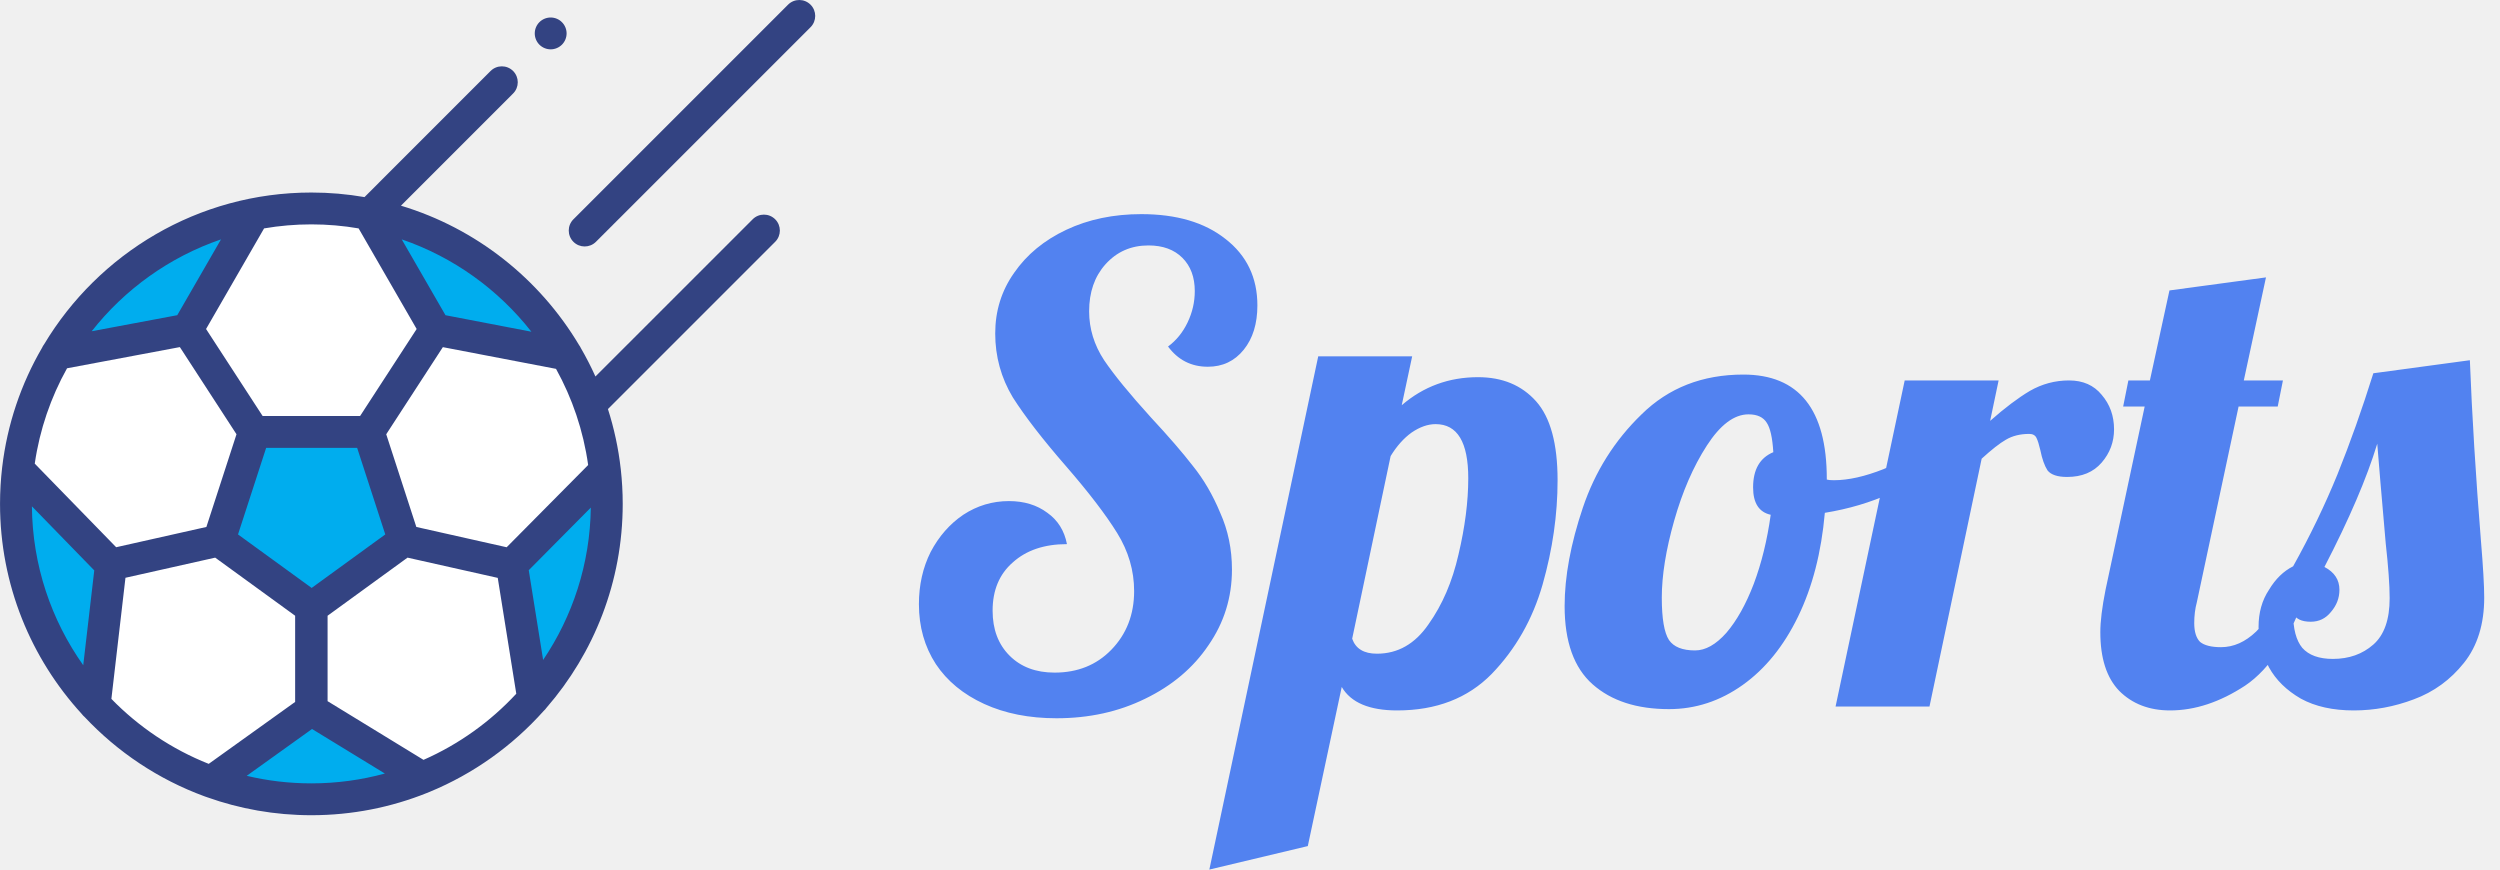
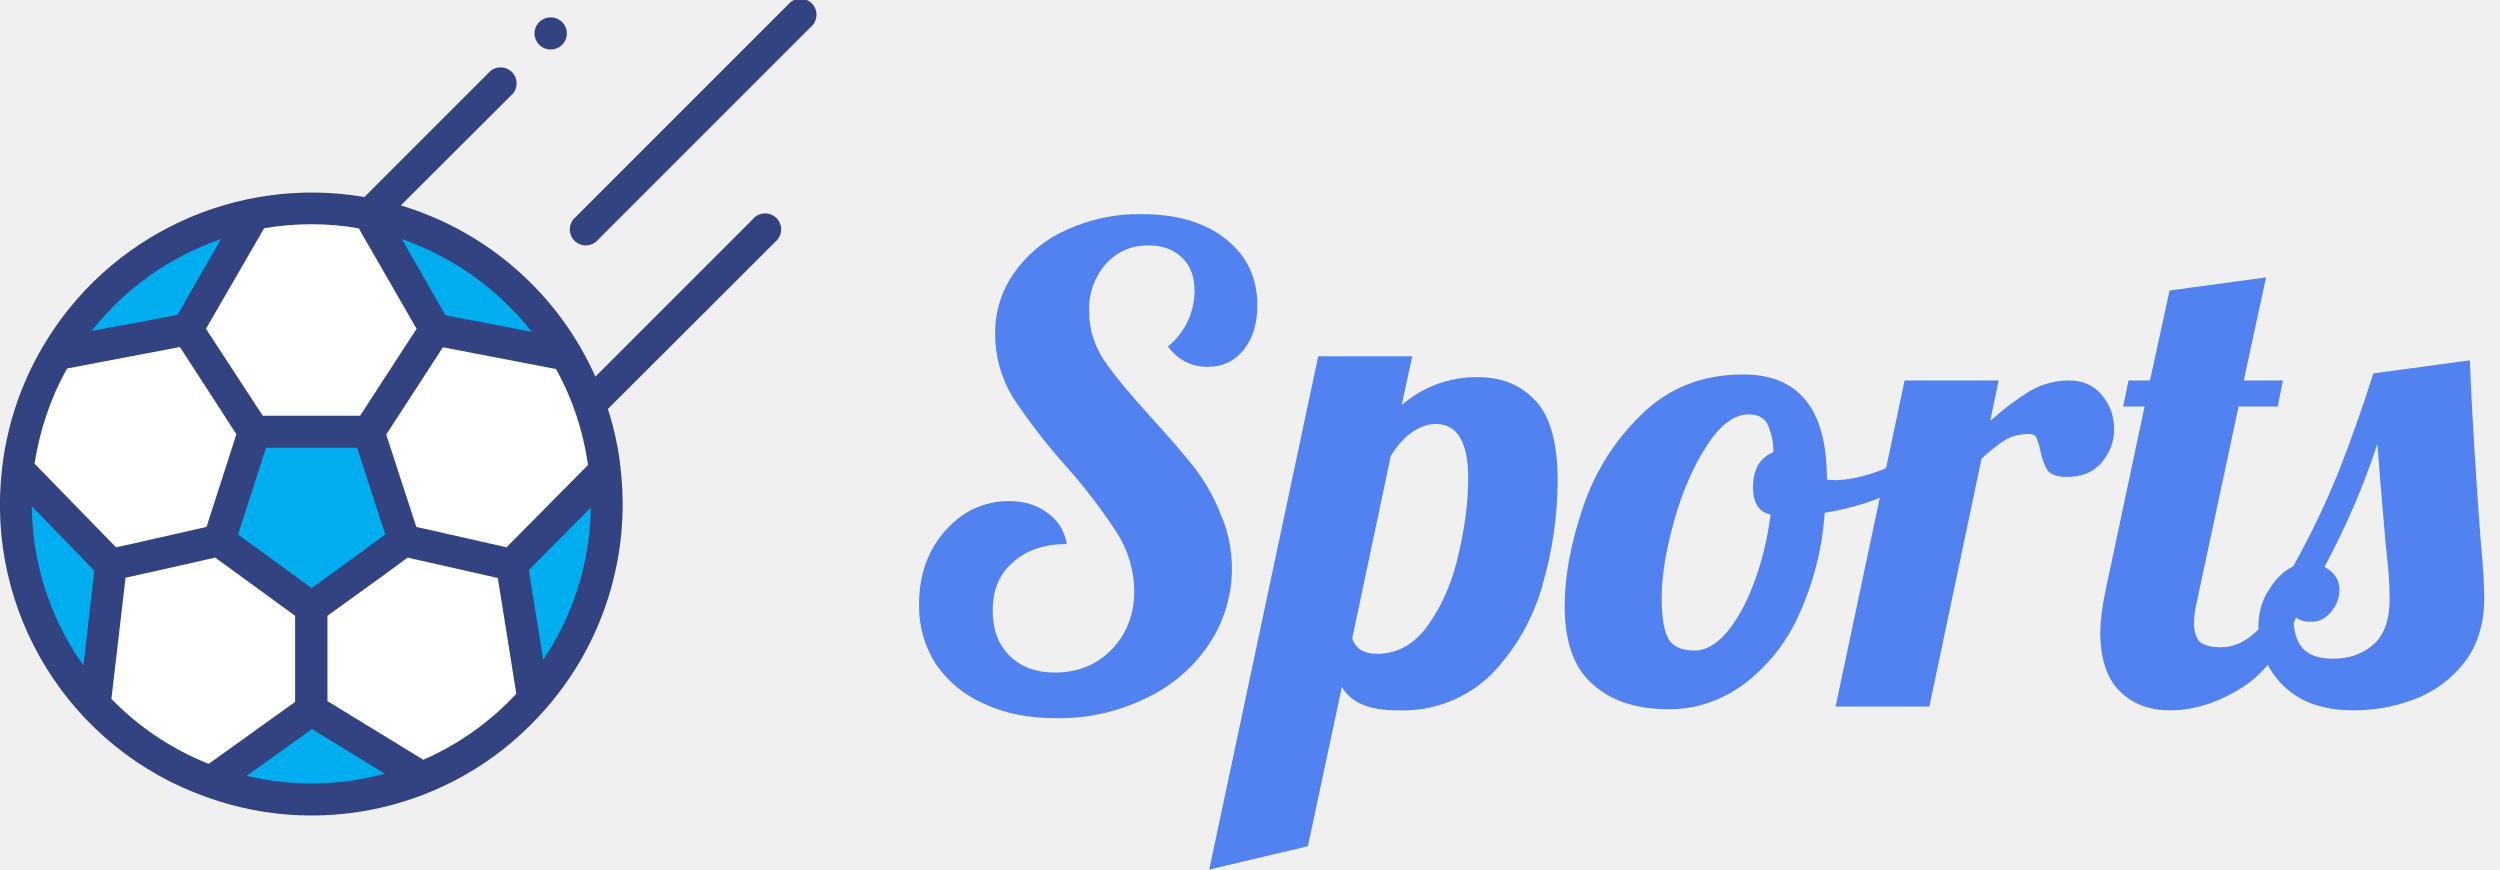
- <svg xmlns="http://www.w3.org/2000/svg" width="92" height="32" viewBox="0 0 92 32" fill="none">
-   <g clip-path="url(#clip0)">
-     <path fill-rule="evenodd" clip-rule="evenodd" d="M0.587 18.542C0.587 12.538 5.454 7.671 11.458 7.671C17.463 7.671 22.33 12.538 22.33 18.542C22.33 24.547 17.463 29.414 11.458 29.414C5.454 29.414 0.587 24.547 0.587 18.542Z" fill="#00ADEE" />
-     <path fill-rule="evenodd" clip-rule="evenodd" d="M15.538 28.622L11.468 26.131V22.36L14.866 19.891L18.832 20.781L19.622 25.72L15.538 28.622Z" fill="white" />
-     <path fill-rule="evenodd" clip-rule="evenodd" d="M22.26 17.323L18.831 20.781L14.866 19.891L13.568 15.896L16.019 12.124L20.84 13.05L22.26 17.323Z" fill="white" />
-     <path fill-rule="evenodd" clip-rule="evenodd" d="M7.764 28.771L11.446 26.132V22.36L8.048 19.892L4.082 20.782L3.483 25.932L7.764 28.771Z" fill="white" />
-     <path fill-rule="evenodd" clip-rule="evenodd" d="M0.661 17.267L4.083 20.781L8.048 19.891L9.347 15.896L6.896 12.124L2.087 13.028L0.661 17.267Z" fill="white" />
-     <path fill-rule="evenodd" clip-rule="evenodd" d="M9.346 7.877L6.896 12.125L9.347 15.896H13.569L16.02 12.125L13.569 7.877H9.346Z" fill="white" />
-     <path d="M1.549 12.796C0.779 14.118 0.267 15.607 0.08 17.195C0.08 17.2 0.079 17.205 0.078 17.21C0.028 17.647 0.001 18.092 0.001 18.542C0.001 21.518 1.141 24.233 3.008 26.272C3.038 26.313 3.073 26.351 3.113 26.384C4.325 27.674 5.832 28.684 7.526 29.305C7.556 29.318 7.588 29.33 7.62 29.338C8.821 29.766 10.112 30 11.458 30C12.959 30 14.394 29.709 15.709 29.182C15.744 29.171 15.778 29.157 15.812 29.14C17.429 28.473 18.86 27.447 20.008 26.161C20.045 26.128 20.079 26.091 20.107 26.05C21.856 24.037 22.916 21.411 22.916 18.542C22.916 18.112 22.891 17.688 22.845 17.27C22.844 17.265 22.843 17.259 22.843 17.255C22.758 16.496 22.598 15.76 22.372 15.053L28.527 8.898C28.756 8.67 28.756 8.299 28.527 8.07C28.412 7.955 28.262 7.898 28.112 7.898C27.962 7.898 27.812 7.955 27.698 8.07L21.912 13.855C21.751 13.497 21.572 13.149 21.377 12.812C21.359 12.772 21.336 12.734 21.31 12.699C19.857 10.26 17.525 8.403 14.755 7.569L18.882 3.441C19.111 3.213 19.111 2.842 18.882 2.613C18.768 2.498 18.618 2.441 18.468 2.441C18.318 2.441 18.168 2.498 18.053 2.613L13.414 7.253C12.778 7.143 12.125 7.085 11.458 7.085C7.285 7.085 3.625 9.329 1.622 12.673C1.593 12.711 1.568 12.752 1.549 12.796ZM6.619 12.773L8.703 15.981L7.595 19.392L4.96 19.984L4.275 20.138L1.279 17.062C1.461 15.805 1.871 14.621 2.467 13.553L6.619 12.773ZM14.213 15.981L16.297 12.775L20.462 13.574C21.058 14.651 21.467 15.845 21.644 17.113L18.645 20.139L15.321 19.392L14.583 17.119L14.213 15.981ZM19.987 24.286L19.458 20.983L21.742 18.679C21.715 20.753 21.072 22.68 19.987 24.286ZM13.143 16.482L14.178 19.667L11.469 21.636L8.759 19.667L9.794 16.482H13.143ZM1.174 18.633L3.469 20.991L3.063 24.48C1.889 22.824 1.193 20.808 1.174 18.633ZM4.099 25.72L4.617 21.262L5.878 20.979L7.919 20.521L10.861 22.659V25.831L7.681 28.11C6.322 27.571 5.104 26.75 4.099 25.72ZM9.079 28.55L11.483 26.827L14.163 28.466C13.3 28.702 12.394 28.828 11.458 28.828C10.639 28.828 9.843 28.732 9.079 28.55ZM15.585 27.963L12.055 25.803V22.659L14.13 21.151L14.997 20.521L18.317 21.266L18.999 25.529C18.046 26.558 16.885 27.391 15.585 27.963ZM19.555 12.207L16.394 11.6L14.784 8.809C16.686 9.46 18.338 10.655 19.555 12.207ZM13.197 8.405L15.333 12.107L13.251 15.31H9.665L7.583 12.107L9.718 8.405C10.284 8.308 10.865 8.257 11.458 8.257C12.051 8.257 12.632 8.308 13.197 8.405ZM8.133 8.809L6.523 11.599L3.374 12.19C4.589 10.646 6.237 9.458 8.133 8.809Z" fill="#334382" />
-     <path d="M21.93 8.899L29.828 1.001C30.057 0.772 30.057 0.401 29.828 0.172C29.714 0.058 29.564 0 29.414 0C29.264 0 29.114 0.058 29 0.172L21.102 8.07C20.873 8.299 20.873 8.67 21.102 8.899C21.33 9.127 21.701 9.127 21.93 8.899Z" fill="#334382" />
-     <path d="M20.265 1.816C20.419 1.816 20.57 1.753 20.679 1.644C20.788 1.535 20.851 1.384 20.851 1.23C20.851 1.075 20.788 0.925 20.679 0.816C20.57 0.706 20.419 0.644 20.265 0.644C20.11 0.644 19.959 0.706 19.85 0.816C19.741 0.925 19.679 1.075 19.679 1.23C19.679 1.384 19.741 1.535 19.85 1.644C19.959 1.753 20.11 1.816 20.265 1.816Z" fill="#334382" />
-   </g>
-   <path d="M38.88 26.432C37.872 26.432 36.984 26.256 36.216 25.904C35.448 25.552 34.856 25.064 34.44 24.44C34.024 23.8 33.816 23.064 33.816 22.232C33.816 21.528 33.96 20.888 34.248 20.312C34.552 19.736 34.952 19.28 35.448 18.944C35.96 18.608 36.52 18.44 37.128 18.44C37.688 18.44 38.16 18.584 38.544 18.872C38.928 19.144 39.168 19.528 39.264 20.024C38.432 20.024 37.768 20.248 37.272 20.696C36.776 21.128 36.528 21.72 36.528 22.472C36.528 23.16 36.736 23.712 37.152 24.128C37.568 24.544 38.12 24.752 38.808 24.752C39.656 24.752 40.352 24.472 40.896 23.912C41.456 23.336 41.736 22.616 41.736 21.752C41.736 21 41.528 20.288 41.112 19.616C40.696 18.944 40.072 18.128 39.24 17.168C38.376 16.176 37.72 15.328 37.272 14.624C36.84 13.904 36.624 13.12 36.624 12.272C36.624 11.44 36.856 10.696 37.32 10.04C37.784 9.368 38.424 8.84 39.24 8.456C40.056 8.072 40.976 7.88 42 7.88C43.296 7.88 44.328 8.184 45.096 8.792C45.88 9.4 46.272 10.216 46.272 11.24C46.272 11.912 46.104 12.456 45.768 12.872C45.432 13.288 44.992 13.496 44.448 13.496C43.84 13.496 43.352 13.248 42.984 12.752C43.288 12.528 43.528 12.232 43.704 11.864C43.88 11.496 43.968 11.112 43.968 10.712C43.968 10.2 43.816 9.792 43.512 9.488C43.208 9.184 42.792 9.032 42.264 9.032C41.624 9.032 41.096 9.264 40.68 9.728C40.28 10.176 40.08 10.752 40.08 11.456C40.08 12.096 40.264 12.696 40.632 13.256C41 13.8 41.576 14.504 42.36 15.368C43 16.056 43.512 16.648 43.896 17.144C44.296 17.64 44.632 18.216 44.904 18.872C45.192 19.512 45.336 20.208 45.336 20.96C45.336 21.984 45.048 22.912 44.472 23.744C43.912 24.576 43.136 25.232 42.144 25.712C41.168 26.192 40.08 26.432 38.88 26.432ZM48.511 13.112H51.968L51.584 14.912C52.383 14.224 53.319 13.88 54.392 13.88C55.288 13.88 55.999 14.176 56.528 14.768C57.056 15.36 57.319 16.328 57.319 17.672C57.319 18.936 57.136 20.216 56.767 21.512C56.4 22.792 55.776 23.888 54.895 24.8C54.016 25.696 52.855 26.144 51.416 26.144C50.392 26.144 49.712 25.856 49.376 25.28L48.127 31.136L44.504 32L48.511 13.112ZM50.672 24.056C51.44 24.056 52.072 23.696 52.568 22.976C53.08 22.256 53.447 21.4 53.672 20.408C53.911 19.4 54.032 18.464 54.032 17.6C54.032 16.272 53.632 15.608 52.831 15.608C52.544 15.608 52.248 15.712 51.944 15.92C51.656 16.128 51.4 16.416 51.175 16.784L49.76 23.504C49.888 23.872 50.191 24.056 50.672 24.056ZM61.418 26.096C60.234 26.096 59.298 25.792 58.61 25.184C57.922 24.576 57.578 23.616 57.578 22.304C57.578 21.216 57.802 20.008 58.25 18.68C58.698 17.352 59.418 16.208 60.41 15.248C61.402 14.272 62.65 13.784 64.154 13.784C66.202 13.784 67.226 15.064 67.226 17.624V17.648C67.274 17.664 67.362 17.672 67.49 17.672C68.018 17.672 68.626 17.536 69.314 17.264C70.002 16.976 70.626 16.632 71.186 16.232L71.402 16.88C70.938 17.376 70.33 17.8 69.578 18.152C68.842 18.488 68.034 18.728 67.154 18.872C67.026 20.328 66.698 21.6 66.17 22.688C65.642 23.776 64.962 24.616 64.13 25.208C63.298 25.8 62.394 26.096 61.418 26.096ZM62.378 23.936C62.762 23.936 63.146 23.72 63.53 23.288C63.914 22.84 64.25 22.24 64.538 21.488C64.826 20.72 65.034 19.872 65.162 18.944C64.73 18.848 64.514 18.512 64.514 17.936C64.514 17.28 64.762 16.848 65.258 16.64C65.226 16.112 65.146 15.752 65.018 15.56C64.89 15.352 64.666 15.248 64.346 15.248C63.818 15.248 63.306 15.632 62.81 16.4C62.314 17.168 61.914 18.088 61.61 19.16C61.306 20.232 61.154 21.176 61.154 21.992C61.154 22.76 61.242 23.28 61.418 23.552C61.594 23.808 61.914 23.936 62.378 23.936ZM70.093 14H73.549L73.237 15.488C73.781 15.008 74.269 14.64 74.701 14.384C75.149 14.128 75.629 14 76.141 14C76.653 14 77.053 14.176 77.341 14.528C77.645 14.88 77.797 15.304 77.797 15.8C77.797 16.264 77.645 16.672 77.341 17.024C77.037 17.376 76.613 17.552 76.069 17.552C75.717 17.552 75.477 17.472 75.349 17.312C75.237 17.136 75.149 16.888 75.085 16.568C75.037 16.36 74.989 16.208 74.941 16.112C74.893 16.016 74.805 15.968 74.677 15.968C74.341 15.968 74.053 16.04 73.813 16.184C73.589 16.312 73.293 16.544 72.925 16.88L71.005 26H67.549L70.093 14ZM79.86 26.144C79.092 26.144 78.468 25.904 77.988 25.424C77.524 24.944 77.292 24.224 77.292 23.264C77.292 22.864 77.356 22.344 77.484 21.704L78.924 14.96H78.132L78.324 14H79.116L79.836 10.688L83.388 10.208L82.572 14H84.012L83.82 14.96H82.38L80.844 22.16C80.78 22.4 80.748 22.656 80.748 22.928C80.748 23.248 80.82 23.48 80.964 23.624C81.124 23.752 81.38 23.816 81.732 23.816C82.196 23.816 82.628 23.624 83.028 23.24C83.428 22.84 83.716 22.328 83.892 21.704H84.9C84.308 23.432 83.548 24.608 82.62 25.232C81.692 25.84 80.772 26.144 79.86 26.144ZM86.619 26.144C85.851 26.144 85.203 26 84.675 25.712C84.147 25.408 83.755 25.024 83.499 24.56C83.243 24.08 83.115 23.584 83.115 23.072C83.115 22.544 83.243 22.088 83.499 21.704C83.739 21.304 84.035 21.016 84.387 20.84C85.011 19.72 85.555 18.592 86.019 17.456C86.483 16.304 86.923 15.064 87.339 13.736L90.891 13.256C90.971 15.304 91.107 17.52 91.299 19.904C91.379 20.864 91.419 21.56 91.419 21.992C91.419 22.968 91.171 23.768 90.675 24.392C90.179 25.016 89.563 25.464 88.827 25.736C88.107 26.008 87.371 26.144 86.619 26.144ZM85.851 24.248C86.443 24.248 86.939 24.072 87.339 23.72C87.739 23.368 87.939 22.8 87.939 22.016C87.939 21.536 87.891 20.864 87.795 20C87.635 18.176 87.531 16.952 87.483 16.328C87.099 17.592 86.451 19.104 85.539 20.864C85.907 21.056 86.091 21.336 86.091 21.704C86.091 22.008 85.987 22.28 85.779 22.52C85.587 22.76 85.339 22.88 85.035 22.88C84.699 22.88 84.483 22.776 84.387 22.568C84.387 23.144 84.499 23.568 84.723 23.84C84.963 24.112 85.339 24.248 85.851 24.248Z" fill="#5282F0" />
-   <defs>
-     <clipPath id="clip0">
-       <rect width="30" height="30" fill="white" transform="translate(30 30) rotate(-180)" />
-     </clipPath>
-   </defs>
+ <svg xmlns="http://www.w3.org/2000/svg" viewBox="0 0 92 32">
+   <path d="M.59 18.54a10.87 10.87 0 1121.74 0 10.87 10.87 0 01-21.74 0z" fill="#00ADEE" />
+   <path d="M15.54 28.62l-4.07-2.49v-3.77l3.4-2.47 3.96.9.8 4.93-4.1 2.9zM22.26 17.32l-3.43 3.46-3.96-.89-1.3-4 2.45-3.77 4.82.93 1.42 4.27zM7.76 28.77l3.69-2.64v-3.77l-3.4-2.47-3.97.9-.6 5.14 4.28 2.84z" fill="#fff" />
+   <path d="M.66 17.27l3.42 3.51 3.97-.89 1.3-4-2.45-3.77-4.81.9-1.43 4.25z" fill="#fff" />
+   <path d="M9.35 7.88L6.9 12.13l2.45 3.77h4.22l2.45-3.78-2.45-4.24H9.35z" fill="#fff" />
+   <path d="M1.55 12.8a11.38 11.38 0 00-1.47 4.4v.01a11.41 11.41 0 007.54 12.13 11.4 11.4 0 0012.49-3.29 11.41 11.41 0 002.73-8.78v-.02c-.08-.75-.24-1.49-.47-2.2l6.16-6.15a.59.59 0 10-.83-.83l-5.79 5.79a11.44 11.44 0 00-7.16-6.3l4.13-4.12a.59.59 0 00-.83-.83l-4.64 4.64A11.48 11.48 0 001.55 12.8zm5.07-.03l2.08 3.21-1.1 3.41-2.64.6-.69.15-3-3.08c.2-1.25.6-2.44 1.2-3.5l4.15-.79zm7.6 3.21l2.08-3.2 4.16.8c.6 1.07 1 2.27 1.18 3.53l-3 3.03-3.32-.75-.74-2.27-.37-1.14zm5.77 8.3l-.53-3.3 2.28-2.3c-.03 2.07-.67 4-1.75 5.6zm-6.85-7.8l1.04 3.19-2.71 1.97-2.71-1.97 1.03-3.19h3.35zM1.17 18.63L3.47 21l-.4 3.49a10.23 10.23 0 01-1.9-5.85zm2.93 7.09l.52-4.46 1.26-.28 2.04-.46 2.94 2.14v3.17l-3.18 2.28a10.32 10.32 0 01-3.58-2.39zm4.98 2.83l2.4-1.72 2.68 1.64a10.26 10.26 0 01-5.08.08zm6.5-.59l-3.53-2.16v-3.14l2.08-1.5.87-.64 3.32.75.68 4.26a10.33 10.33 0 01-3.42 2.43zm3.98-15.75l-3.17-.61-1.6-2.8c1.9.66 3.55 1.85 4.77 3.4zM13.2 8.4l2.13 3.7-2.08 3.2H9.67l-2.09-3.2 2.14-3.7a10.3 10.3 0 013.48 0zm-5.07.4l-1.6 2.79-3.16.59a10.33 10.33 0 014.76-3.38z" fill="#334382" />
+   <path d="M21.93 8.9l7.9-7.9A.59.59 0 1029 .17l-7.9 7.9a.59.59 0 00.83.83zM20.26 1.82a.59.59 0 00.6-.59.59.59 0 00-.6-.59.59.59 0 000 1.18z" fill="#334382" />
+   <path d="M38.88 26.43c-1 0-1.9-.17-2.66-.53a4.15 4.15 0 01-1.78-1.46 3.96 3.96 0 01-.62-2.2c0-.71.14-1.35.43-1.93.3-.57.7-1.03 1.2-1.37a3 3 0 011.68-.5c.56 0 1.03.14 1.41.43.39.27.63.66.72 1.15-.83 0-1.5.23-1.99.68-.5.43-.74 1.02-.74 1.77 0 .69.2 1.24.62 1.66.42.41.97.62 1.66.62.85 0 1.54-.28 2.09-.84.56-.57.84-1.3.84-2.16a4 4 0 00-.63-2.13 20.1 20.1 0 00-1.87-2.45 22.3 22.3 0 01-1.97-2.55 4.49 4.49 0 01-.65-2.35c0-.83.24-1.57.7-2.23a4.7 4.7 0 011.92-1.58A6.4 6.4 0 0142 7.88c1.3 0 2.33.3 3.1.91.78.61 1.17 1.43 1.17 2.45 0 .67-.17 1.22-.5 1.63-.34.42-.78.63-1.32.63-.61 0-1.1-.25-1.47-.75a2.64 2.64 0 00.98-2.04c0-.51-.14-.92-.45-1.22-.3-.3-.72-.46-1.25-.46-.64 0-1.16.23-1.58.7a2.5 2.5 0 00-.6 1.73c0 .64.18 1.24.55 1.8.37.54.95 1.24 1.73 2.1.64.7 1.15 1.29 1.54 1.78a7 7 0 011 1.73 5.03 5.03 0 01-.43 4.87 5.75 5.75 0 01-2.33 1.97 7.3 7.3 0 01-3.26.72zm9.63-13.32h3.46l-.39 1.8a4.17 4.17 0 012.81-1.03c.9 0 1.6.3 2.14.89.53.59.79 1.56.79 2.9 0 1.27-.18 2.55-.55 3.84a7.73 7.73 0 01-1.87 3.29 4.66 4.66 0 01-3.48 1.34c-1.03 0-1.7-.28-2.04-.86l-1.25 5.86-3.63.86 4.01-18.89zm2.16 10.95c.77 0 1.4-.36 1.9-1.08.51-.72.88-1.58 1.1-2.57.24-1.01.36-1.95.36-2.81 0-1.33-.4-2-1.2-2-.29 0-.58.11-.89.32-.28.2-.54.5-.76.86l-1.42 6.72c.13.37.43.56.91.56zm10.75 2.04c-1.19 0-2.12-.3-2.81-.92-.69-.6-1.03-1.56-1.03-2.88 0-1.08.22-2.3.67-3.62a8.47 8.47 0 012.16-3.43c1-.98 2.24-1.47 3.74-1.47 2.05 0 3.08 1.28 3.08 3.84v.03l.26.02c.53 0 1.14-.13 1.82-.4a9.55 9.55 0 001.88-1.04l.21.65c-.46.5-1.07.92-1.82 1.27a9.5 9.5 0 01-2.43.72 10.87 10.87 0 01-.98 3.82 6.48 6.48 0 01-2.04 2.52c-.83.59-1.74.89-2.71.89zm.96-2.16c.38 0 .77-.22 1.15-.65.38-.45.72-1.05 1-1.8.3-.77.5-1.62.63-2.55-.43-.1-.65-.43-.65-1 0-.66.25-1.1.75-1.3a2.38 2.38 0 00-.24-1.08c-.13-.2-.35-.31-.67-.31-.53 0-1.04.38-1.54 1.15-.5.77-.9 1.69-1.2 2.76-.3 1.07-.46 2.02-.46 2.83 0 .77.1 1.29.27 1.56.17.26.5.39.96.39zM70.09 14h3.46l-.31 1.49a10 10 0 011.46-1.1c.45-.26.93-.39 1.44-.39.51 0 .91.18 1.2.53.3.35.46.77.46 1.27 0 .46-.16.87-.46 1.22-.3.36-.73.53-1.27.53-.35 0-.6-.08-.72-.24-.11-.17-.2-.42-.27-.74a2.2 2.2 0 00-.14-.46c-.05-.1-.14-.14-.26-.14-.34 0-.63.07-.87.21-.22.13-.52.36-.89.7L71 26h-3.45l2.54-12zm9.77 12.14c-.77 0-1.4-.24-1.87-.72-.47-.48-.7-1.2-.7-2.16 0-.4.07-.92.2-1.56l1.43-6.74h-.79l.2-.96h.79l.72-3.31 3.55-.48-.82 3.79h1.44l-.19.96h-1.44l-1.54 7.2c-.06.24-.1.5-.1.77 0 .32.08.55.22.7.16.12.42.19.77.19.47 0 .9-.2 1.3-.58.4-.4.69-.91.86-1.54h1.01c-.6 1.73-1.35 2.9-2.28 3.53-.93.61-1.85.91-2.76.91zm6.76 0c-.77 0-1.42-.14-1.95-.43a3.02 3.02 0 01-1.56-2.64c0-.53.13-.98.39-1.37.24-.4.53-.68.89-.86a31.17 31.17 0 001.63-3.38c.46-1.16.9-2.4 1.32-3.72l3.55-.48c.08 2.04.22 4.26.4 6.64.09.96.13 1.66.13 2.1 0 .97-.25 1.77-.75 2.4a4.17 4.17 0 01-1.84 1.34 6.2 6.2 0 01-2.21.4zm-.77-1.9c.6 0 1.09-.17 1.49-.52.4-.35.6-.92.6-1.7 0-.48-.05-1.16-.15-2.02-.16-1.82-.26-3.05-.3-3.67a27.77 27.77 0 01-1.95 4.53c.37.2.55.48.55.84 0 .3-.1.58-.31.82a.91.91 0 01-.75.36c-.33 0-.55-.1-.64-.31 0 .57.1 1 .33 1.27.24.27.62.4 1.13.4z" fill="#5282F0" />
</svg>
